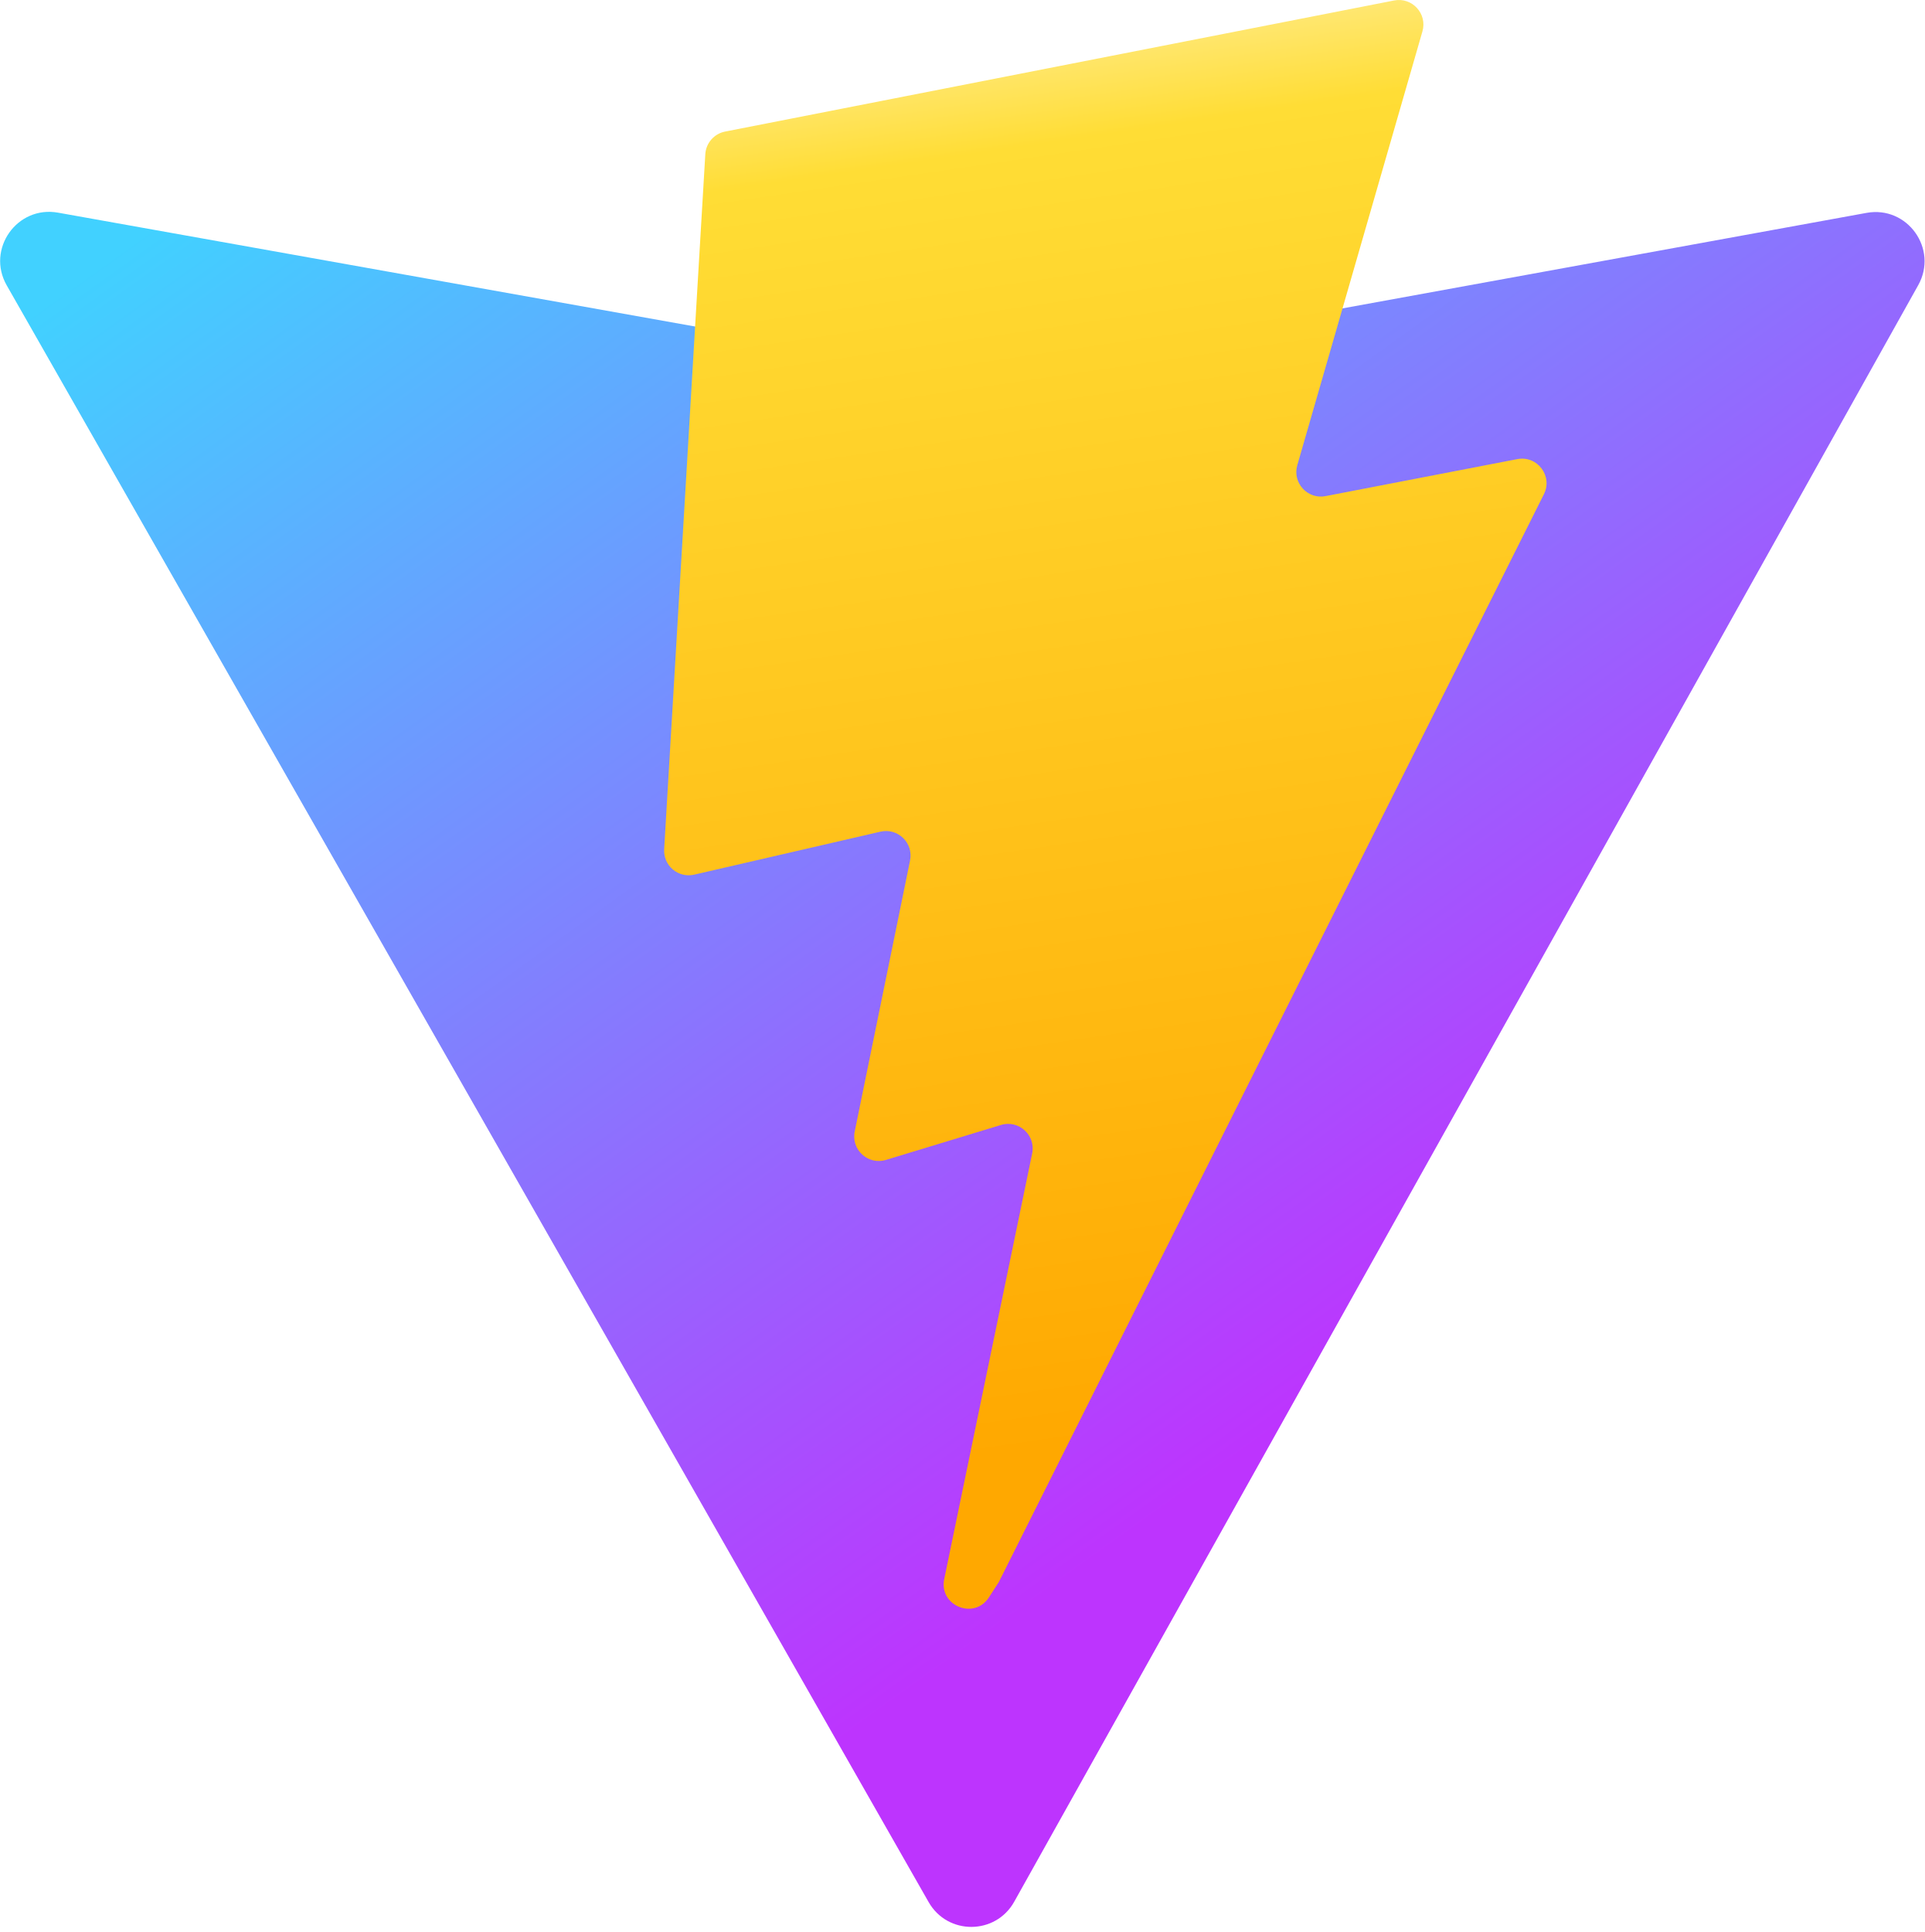
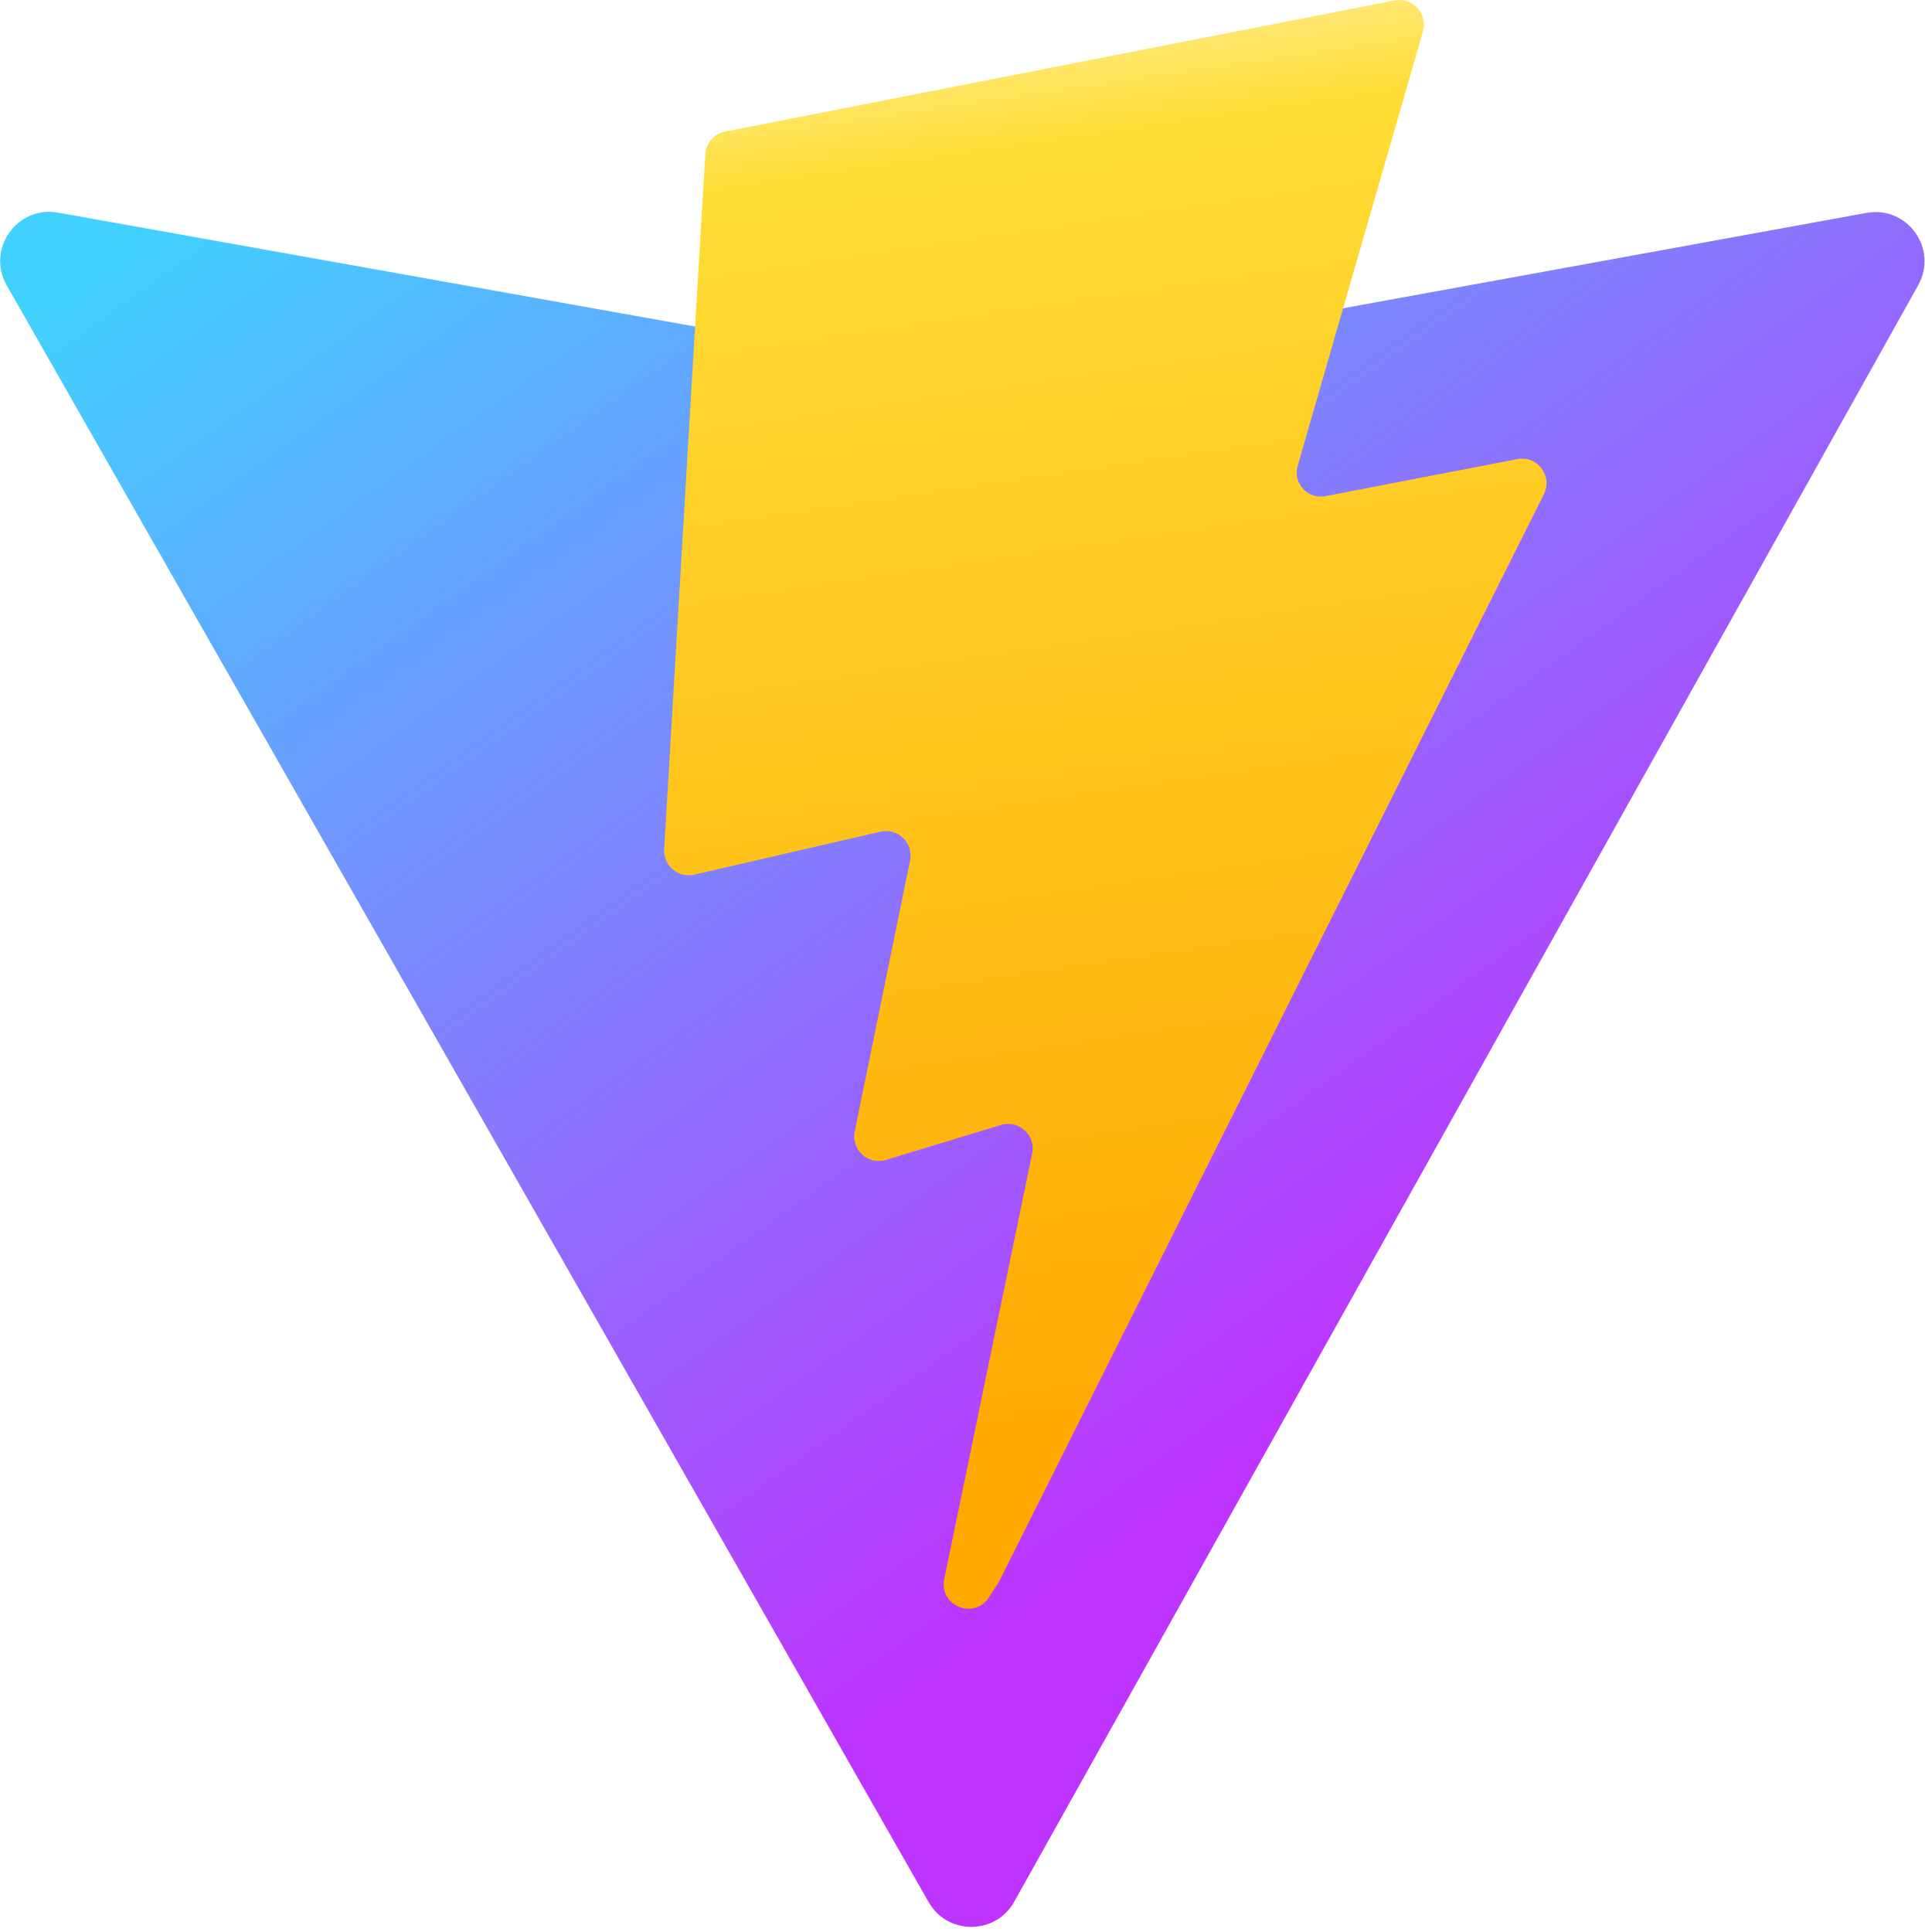
<svg xmlns="http://www.w3.org/2000/svg" aria-hidden="true" role="img" class="iconify iconify--logos" width="31.88" height="32" preserveAspectRatio="xMidYMid meet" viewBox="0 0 256 257">
  <defs>
    <linearGradient id="IconifyId1813088fe1fbc01fb466" x1="-.828%" x2="57.636%" y1="7.652%" y2="78.411%">
      <stop offset="0%" stop-color="#41D1FF" />
      <stop offset="100%" stop-color="#BD34FE" />
    </linearGradient>
    <linearGradient id="IconifyId1813088fe1fbc01fb467" x1="43.376%" x2="50.316%" y1="2.242%" y2="89.03%">
      <stop offset="0%" stop-color="#FFEA83" />
      <stop offset="8.333%" stop-color="#FFDD35" />
      <stop offset="100%" stop-color="#FFA800" />
    </linearGradient>
  </defs>
  <path fill="url(#IconifyId1813088fe1fbc01fb466)" d="M255.153 37.938L134.897 252.976c-2.483 4.44-8.862 4.466-11.382.048L.875 37.958c-2.746-4.814 1.371-10.646 6.827-9.67l120.385 21.517a6.537 6.537 0 0 0 2.322-.004l117.867-21.483c5.438-.991 9.574 4.796 6.877 9.62Z" />
-   <path fill="url(#IconifyId1813088fe1fbc01fb467)" d="M185.432.063L96.44 17.501a3.268 3.268 0 0 0-2.634 3.014l-5.474 92.456a3.268 3.268 0 0 0 3.997 3.378l24.777-5.718c2.318-.535 4.413 1.507 3.936 3.838l-7.361 36.047c-.495 2.426 1.782 4.5 4.151 3.78l15.304-4.649c2.372-.72 4.652 1.36 4.15 3.788l-11.698 56.621c-.732 3.542 3.979 5.473 5.943 2.437l1.313-2.028l72.516-144.72c1.215-2.423-.88-5.186-3.54-4.672l-25.505 4.922c-2.396.462-4.435-1.77-3.759-4.114l16.646-57.705c.677-2.35-1.37-4.583-3.769-4.113Z" />
+   <path fill="url(#IconifyId1813088fe1fbc01fb467)" d="M185.432.063L96.44 17.501a3.268 3.268 0 0 0-2.634 3.014l-5.474 92.456a3.268 3.268 0 0 0 3.997 3.378l24.777-5.718c2.318-.535 4.413 1.507 3.936 3.838l-7.361 36.047c-.495 2.426 1.782 4.5 4.151 3.78l15.304-4.649c2.372-.72 4.652 1.36 4.15 3.788l-11.698 56.621c-.732 3.542 3.979 5.473 5.943 2.437l1.313-2.028l72.516-144.72c1.215-2.423-.88-5.186-3.54-4.672l-25.505 4.922c-2.396.462-4.435-1.77-3.688-4.114l16.646-57.705c.677-2.35-1.37-4.583-3.769-4.113Z" />
</svg>
